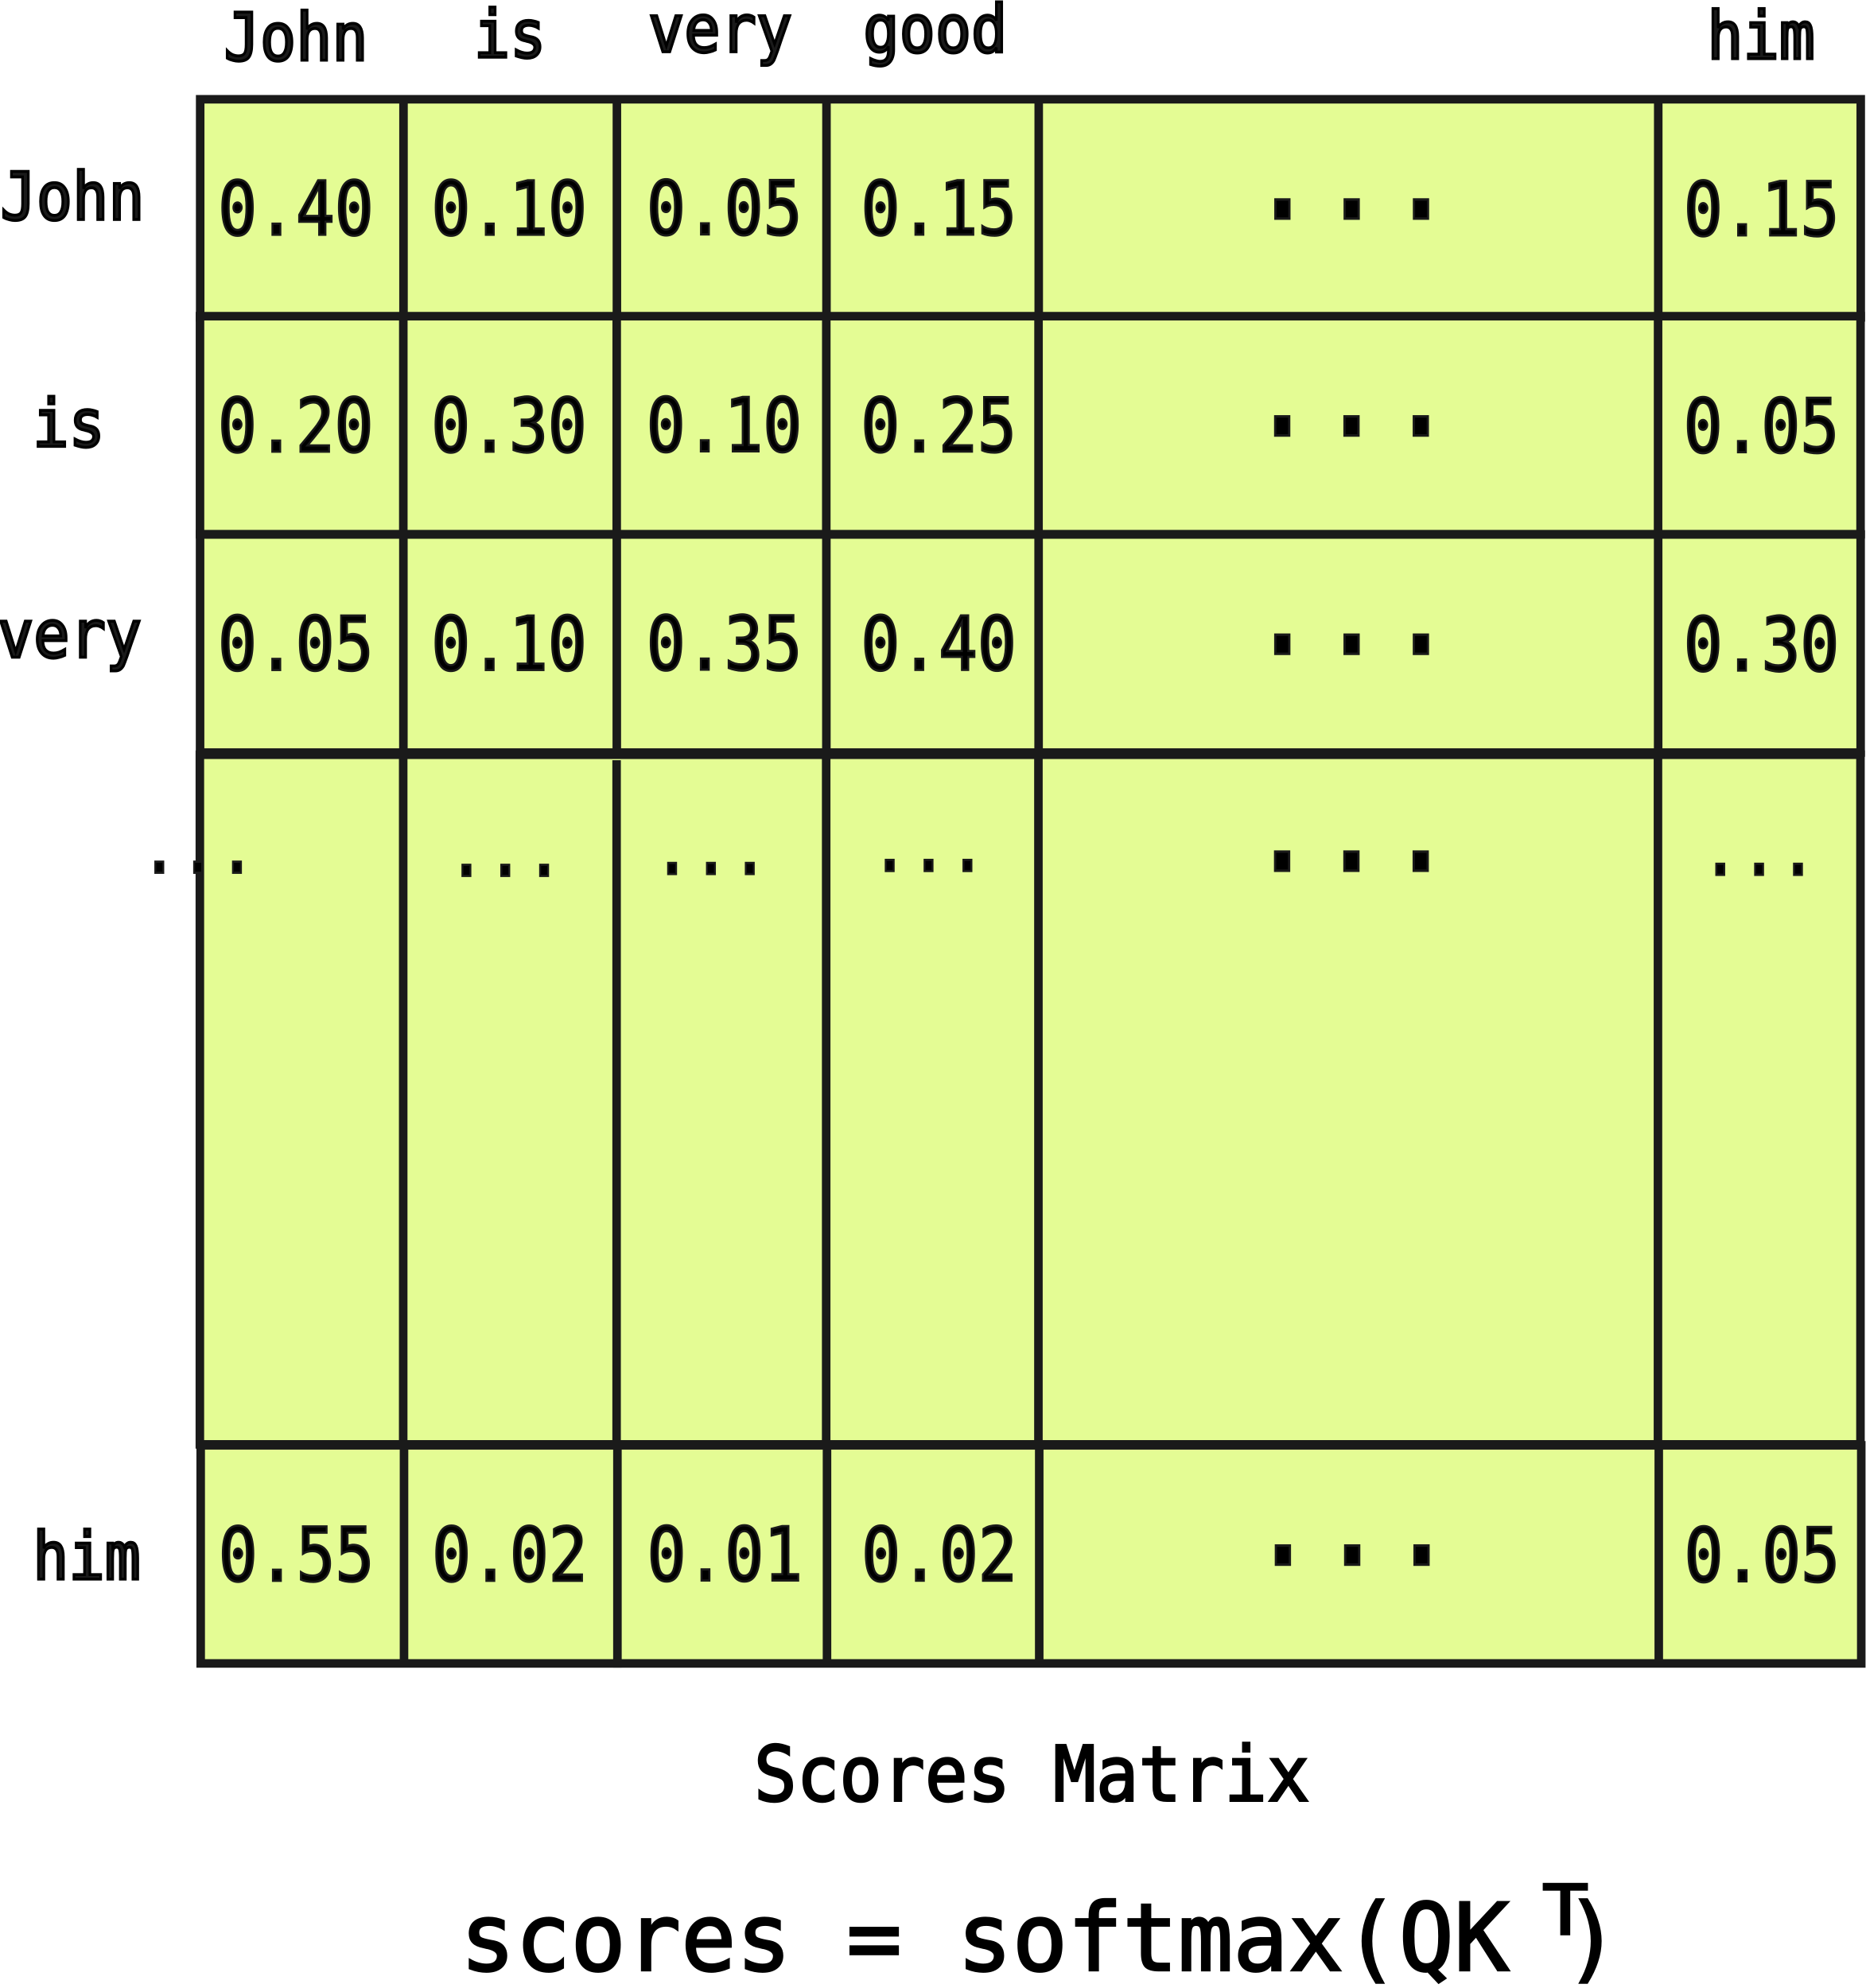
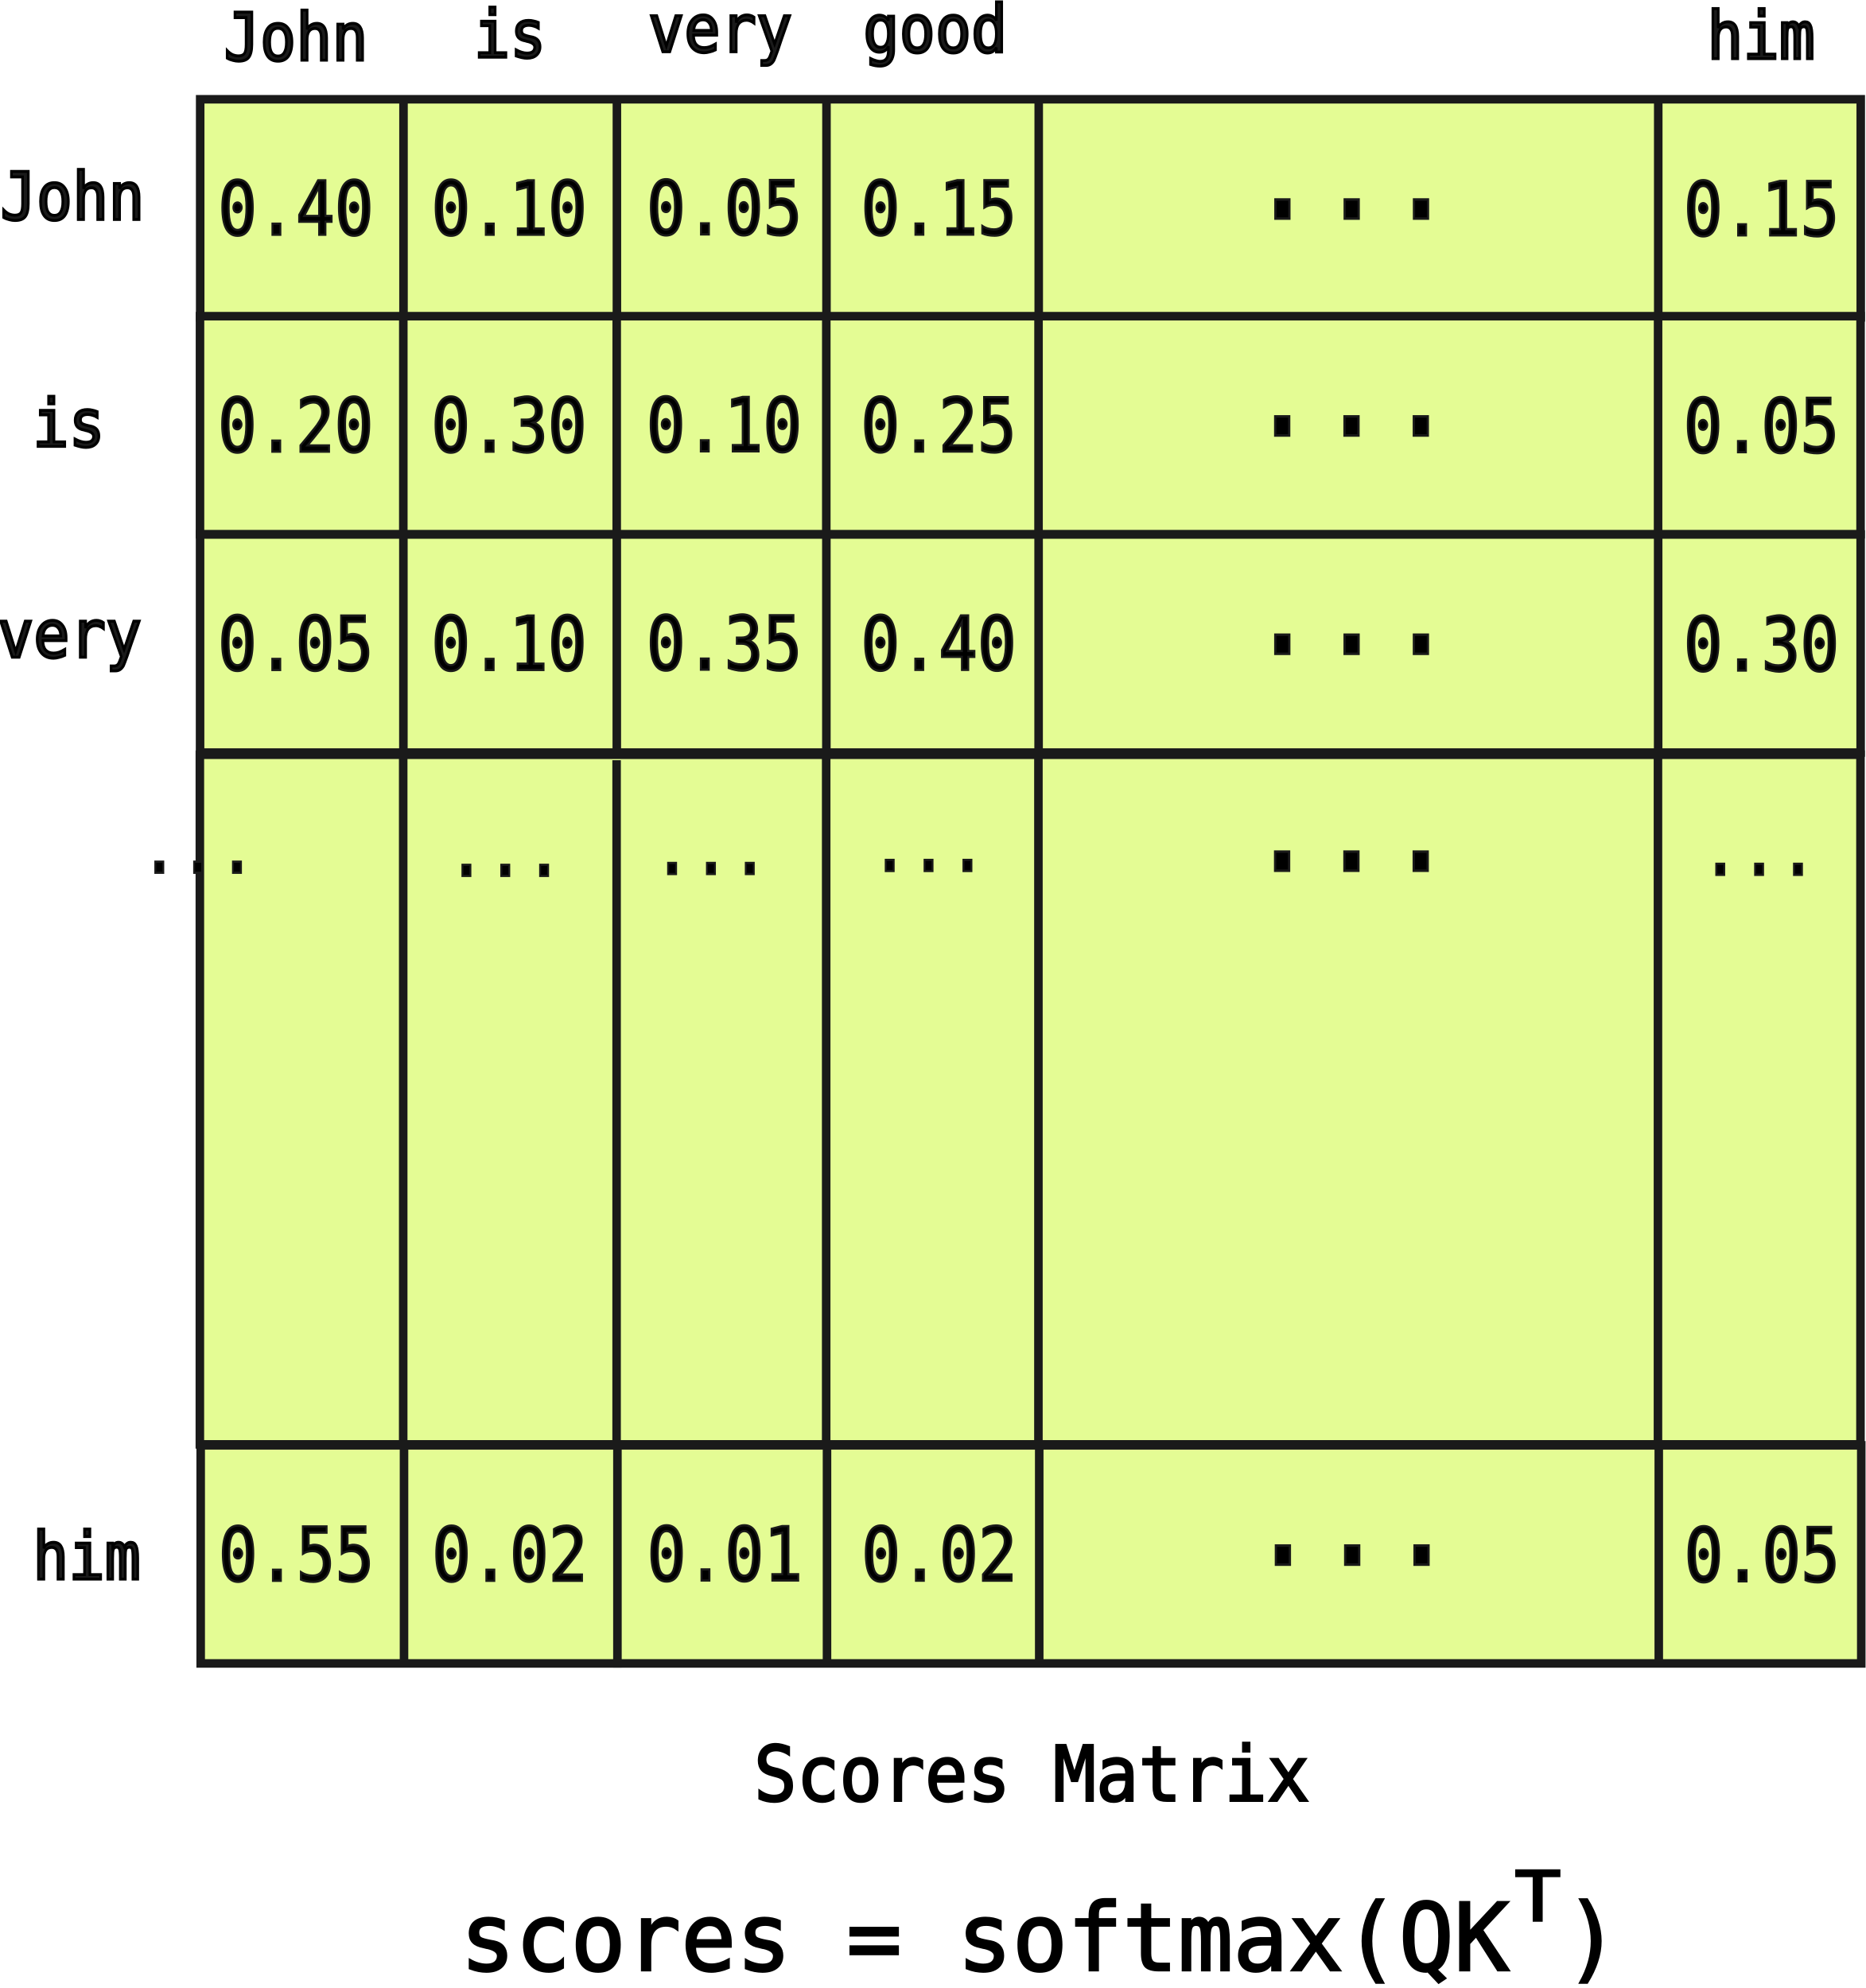
<svg xmlns="http://www.w3.org/2000/svg" width="149.585mm" height="159.444mm" viewBox="0 0 149.585 159.444" version="1.1" id="svg1">
  <defs id="defs1" />
  <g id="layer1" transform="translate(-35.99397,-65.32713)">
    <rect style="fill:#e4fc94;stroke:#1a1a1a;stroke-width:0.685;stroke-miterlimit:4.3;stroke-dasharray:none" id="rect3" width="133.15" height="17.492" x="52.045" y="73.289" />
    <path style="fill:#ff9955;stroke:#1a1a1a;stroke-width:0.685;stroke-miterlimit:4.3;stroke-dasharray:none" d="m 68.348,73.214 v 17.669" id="path3" />
    <path style="fill:#ff9955;stroke:#1a1a1a;stroke-width:0.685;stroke-miterlimit:4.3;stroke-dasharray:none" d="m 85.459,73.444 v 17.669" id="path3-2" />
    <path style="fill:#ff9955;stroke:#1a1a1a;stroke-width:0.685;stroke-miterlimit:4.3;stroke-dasharray:none" d="m 102.264,73.186 v 17.669" id="path3-7" />
    <path style="fill:#ff9955;stroke:#1a1a1a;stroke-width:0.685;stroke-miterlimit:4.3;stroke-dasharray:none" d="m 119.282,73.216 v 17.669" id="path3-7-8" />
    <path style="fill:#ff9955;stroke:#1a1a1a;stroke-width:0.685;stroke-miterlimit:4.3;stroke-dasharray:none" d="m 168.958,73.258 v 17.669" id="path3-7-8-3" />
    <text xml:space="preserve" style="font-size:5.562px;font-family:monospace;-inkscape-font-specification:monospace;writing-mode:lr-tb;direction:ltr;fill:#000000;stroke:#1a1a1a;stroke-width:0.165;stroke-miterlimit:4.3;stroke-dasharray:none" x="57.487" y="78.3" id="text4" transform="scale(0.9303928,1.074815)">
      <tspan id="tspan4" style="fill:#000000;stroke-width:0.165;stroke-dasharray:none" x="57.487" y="78.3">0.40</tspan>
    </text>
    <text xml:space="preserve" style="font-size:5.562px;font-family:monospace;-inkscape-font-specification:monospace;writing-mode:lr-tb;direction:ltr;fill:#000000;stroke:#1a1a1a;stroke-width:0.165;stroke-miterlimit:4.3;stroke-dasharray:none" x="75.879" y="78.3" id="text4-6" transform="scale(0.9303928,1.074815)">
      <tspan id="tspan4-5" style="fill:#000000;stroke-width:0.165;stroke-dasharray:none" x="75.879" y="78.3">0.10</tspan>
    </text>
    <text xml:space="preserve" style="font-size:5.562px;font-family:monospace;-inkscape-font-specification:monospace;writing-mode:lr-tb;direction:ltr;fill:#000000;stroke:#1a1a1a;stroke-width:0.165;stroke-miterlimit:4.3;stroke-dasharray:none" x="94.421" y="78.274" id="text4-6-7" transform="scale(0.9303928,1.074815)">
      <tspan id="tspan4-5-7" style="fill:#000000;stroke-width:0.165;stroke-dasharray:none" x="94.421" y="78.274">0.05</tspan>
    </text>
    <text xml:space="preserve" style="font-size:5.562px;font-family:monospace;-inkscape-font-specification:monospace;writing-mode:lr-tb;direction:ltr;fill:#000000;stroke:#1a1a1a;stroke-width:0.165;stroke-miterlimit:4.3;stroke-dasharray:none" x="112.901" y="78.286" id="text4-6-7-3" transform="scale(0.9303928,1.074815)">
      <tspan id="tspan4-5-7-6" style="fill:#000000;stroke-width:0.165;stroke-dasharray:none" x="112.901" y="78.286">0.15</tspan>
    </text>
    <text xml:space="preserve" style="font-size:5.562px;font-family:monospace;-inkscape-font-specification:monospace;writing-mode:lr-tb;direction:ltr;fill:#000000;stroke:#1a1a1a;stroke-width:0.165;stroke-miterlimit:4.3;stroke-dasharray:none" x="183.804" y="78.34" id="text4-6-7-3-0" transform="scale(0.9303928,1.074815)">
      <tspan id="tspan4-5-7-6-9" style="fill:#000000;stroke-width:0.165;stroke-dasharray:none" x="183.804" y="78.34">0.15</tspan>
    </text>
    <text xml:space="preserve" style="font-size:9.741px;font-family:monospace;-inkscape-font-specification:monospace;writing-mode:lr-tb;direction:ltr;fill:#000000;stroke:#1a1a1a;stroke-width:0.189;stroke-miterlimit:4.3;stroke-dasharray:none" x="143.555" y="78.526" id="text6" transform="scale(0.9477281,1.055155)">
      <tspan id="tspan6" style="stroke-width:0.189;stroke-dasharray:none" x="143.555" y="78.526">...</tspan>
    </text>
    <rect style="fill:#e4fc94;stroke:#1a1a1a;stroke-width:0.685;stroke-miterlimit:4.3;stroke-dasharray:none" id="rect3-3" width="133.15" height="17.492" x="52.086" y="181.248" />
    <path style="fill:#ff9955;stroke:#1a1a1a;stroke-width:0.685;stroke-miterlimit:4.3;stroke-dasharray:none" d="m 68.389,181.174 v 17.669" id="path3-21" />
    <path style="fill:#ff9955;stroke:#1a1a1a;stroke-width:0.685;stroke-miterlimit:4.3;stroke-dasharray:none" d="m 85.501,181.403 v 17.669" id="path3-2-4" />
    <path style="fill:#ff9955;stroke:#1a1a1a;stroke-width:0.685;stroke-miterlimit:4.3;stroke-dasharray:none" d="m 102.306,181.146 v 17.669" id="path3-7-7" />
    <path style="fill:#ff9955;stroke:#1a1a1a;stroke-width:0.685;stroke-miterlimit:4.3;stroke-dasharray:none" d="m 119.323,181.176 v 17.669" id="path3-7-8-6" />
    <path style="fill:#ff9955;stroke:#1a1a1a;stroke-width:0.685;stroke-miterlimit:4.3;stroke-dasharray:none" d="m 169,181.217 v 17.669" id="path3-7-8-3-7" />
    <text xml:space="preserve" style="font-size:5.562px;font-family:monospace;-inkscape-font-specification:monospace;writing-mode:lr-tb;direction:ltr;fill:#000000;stroke:#1a1a1a;stroke-width:0.165;stroke-miterlimit:4.3;stroke-dasharray:none" x="57.532" y="178.745" id="text4-1" transform="scale(0.9303928,1.074815)">
      <tspan id="tspan4-0" style="fill:#000000;stroke-width:0.165;stroke-dasharray:none" x="57.532" y="178.745">0.55</tspan>
    </text>
    <text xml:space="preserve" style="font-size:5.562px;font-family:monospace;-inkscape-font-specification:monospace;writing-mode:lr-tb;direction:ltr;fill:#000000;stroke:#1a1a1a;stroke-width:0.165;stroke-miterlimit:4.3;stroke-dasharray:none" x="75.924" y="178.745" id="text4-6-3" transform="scale(0.9303928,1.074815)">
      <tspan id="tspan4-5-0" style="fill:#000000;stroke-width:0.165;stroke-dasharray:none" x="75.924" y="178.745">0.02</tspan>
    </text>
    <text xml:space="preserve" style="font-size:5.562px;font-family:monospace;-inkscape-font-specification:monospace;writing-mode:lr-tb;direction:ltr;fill:#000000;stroke:#1a1a1a;stroke-width:0.165;stroke-miterlimit:4.3;stroke-dasharray:none" x="94.466" y="178.719" id="text4-6-7-9" transform="scale(0.9303928,1.074815)">
      <tspan id="tspan4-5-7-0" style="fill:#000000;stroke-width:0.165;stroke-dasharray:none" x="94.466" y="178.719">0.01</tspan>
    </text>
    <text xml:space="preserve" style="font-size:5.562px;font-family:monospace;-inkscape-font-specification:monospace;writing-mode:lr-tb;direction:ltr;fill:#000000;stroke:#1a1a1a;stroke-width:0.165;stroke-miterlimit:4.3;stroke-dasharray:none" x="112.946" y="178.731" id="text4-6-7-3-21" transform="scale(0.9303928,1.074815)">
      <tspan id="tspan4-5-7-6-6" style="fill:#000000;stroke-width:0.165;stroke-dasharray:none" x="112.946" y="178.731">0.02</tspan>
    </text>
    <text xml:space="preserve" style="font-size:5.562px;font-family:monospace;-inkscape-font-specification:monospace;writing-mode:lr-tb;direction:ltr;fill:#000000;stroke:#1a1a1a;stroke-width:0.165;stroke-miterlimit:4.3;stroke-dasharray:none" x="183.849" y="178.785" id="text4-6-7-3-0-2" transform="scale(0.9303928,1.074815)">
      <tspan id="tspan4-5-7-6-9-0" style="fill:#000000;stroke-width:0.165;stroke-dasharray:none" x="183.849" y="178.785">0.05</tspan>
    </text>
    <text xml:space="preserve" style="font-size:9.741px;font-family:monospace;-inkscape-font-specification:monospace;writing-mode:lr-tb;direction:ltr;fill:#000000;stroke:#1a1a1a;stroke-width:0.189;stroke-miterlimit:4.3;stroke-dasharray:none" x="143.599" y="180.843" id="text6-9" transform="scale(0.9477281,1.055155)">
      <tspan id="tspan6-4" style="stroke-width:0.189;stroke-dasharray:none" x="143.599" y="180.843">...</tspan>
    </text>
    <rect style="fill:#e4fc94;stroke:#1a1a1a;stroke-width:0.685;stroke-miterlimit:4.3;stroke-dasharray:none" id="rect3-0" width="133.15" height="17.492" x="52.03" y="90.686" />
    <path style="fill:#ff9955;stroke:#1a1a1a;stroke-width:0.685;stroke-miterlimit:4.3;stroke-dasharray:none" d="M 68.333,90.612 V 108.281" id="path3-1" />
    <path style="fill:#ff9955;stroke:#1a1a1a;stroke-width:0.685;stroke-miterlimit:4.3;stroke-dasharray:none" d="M 85.444,90.841 V 108.51" id="path3-2-3" />
    <path style="fill:#ff9955;stroke:#1a1a1a;stroke-width:0.685;stroke-miterlimit:4.3;stroke-dasharray:none" d="M 102.249,90.584 V 108.253" id="path3-7-1" />
    <path style="fill:#ff9955;stroke:#1a1a1a;stroke-width:0.685;stroke-miterlimit:4.3;stroke-dasharray:none" d="M 119.267,90.614 V 108.283" id="path3-7-8-7" />
    <path style="fill:#ff9955;stroke:#1a1a1a;stroke-width:0.685;stroke-miterlimit:4.3;stroke-dasharray:none" d="M 168.944,90.655 V 108.324" id="path3-7-8-3-1" />
    <text xml:space="preserve" style="font-size:5.562px;font-family:monospace;-inkscape-font-specification:monospace;writing-mode:lr-tb;direction:ltr;fill:#000000;stroke:#1a1a1a;stroke-width:0.165;stroke-miterlimit:4.3;stroke-dasharray:none" x="57.472" y="94.486" id="text4-0" transform="scale(0.9303928,1.074815)">
      <tspan id="tspan4-9" style="fill:#000000;stroke-width:0.165;stroke-dasharray:none" x="57.472" y="94.486">0.20</tspan>
    </text>
    <text xml:space="preserve" style="font-size:5.562px;font-family:monospace;-inkscape-font-specification:monospace;writing-mode:lr-tb;direction:ltr;fill:#000000;stroke:#1a1a1a;stroke-width:0.165;stroke-miterlimit:4.3;stroke-dasharray:none" x="75.863" y="94.486" id="text4-6-74" transform="scale(0.9303928,1.074815)">
      <tspan id="tspan4-5-8" style="fill:#000000;stroke-width:0.165;stroke-dasharray:none" x="75.863" y="94.486">0.30</tspan>
    </text>
    <text xml:space="preserve" style="font-size:5.562px;font-family:monospace;-inkscape-font-specification:monospace;writing-mode:lr-tb;direction:ltr;fill:#000000;stroke:#1a1a1a;stroke-width:0.165;stroke-miterlimit:4.3;stroke-dasharray:none" x="94.405" y="94.461" id="text4-6-7-38" transform="scale(0.9303928,1.074815)">
      <tspan id="tspan4-5-7-1" style="fill:#000000;stroke-width:0.165;stroke-dasharray:none" x="94.405" y="94.461">0.10</tspan>
    </text>
    <text xml:space="preserve" style="font-size:5.562px;font-family:monospace;-inkscape-font-specification:monospace;writing-mode:lr-tb;direction:ltr;fill:#000000;stroke:#1a1a1a;stroke-width:0.165;stroke-miterlimit:4.3;stroke-dasharray:none" x="112.885" y="94.473" id="text4-6-7-3-2" transform="scale(0.9303928,1.074815)">
      <tspan id="tspan4-5-7-6-96" style="fill:#000000;stroke-width:0.165;stroke-dasharray:none" x="112.885" y="94.473">0.25</tspan>
    </text>
    <text xml:space="preserve" style="font-size:5.562px;font-family:monospace;-inkscape-font-specification:monospace;writing-mode:lr-tb;direction:ltr;fill:#000000;stroke:#1a1a1a;stroke-width:0.165;stroke-miterlimit:4.3;stroke-dasharray:none" x="183.788" y="94.527" id="text4-6-7-3-0-5" transform="scale(0.9303928,1.074815)">
      <tspan id="tspan4-5-7-6-9-2" style="fill:#000000;stroke-width:0.165;stroke-dasharray:none" x="183.788" y="94.527">0.05</tspan>
    </text>
    <text xml:space="preserve" style="font-size:9.741px;font-family:monospace;-inkscape-font-specification:monospace;writing-mode:lr-tb;direction:ltr;fill:#000000;stroke:#1a1a1a;stroke-width:0.189;stroke-miterlimit:4.3;stroke-dasharray:none" x="143.539" y="95.014" id="text6-3" transform="scale(0.9477281,1.055155)">
      <tspan id="tspan6-9" style="stroke-width:0.189;stroke-dasharray:none" x="143.539" y="95.014">...</tspan>
    </text>
    <rect style="fill:#e4fc94;stroke:#1a1a1a;stroke-width:0.685;stroke-miterlimit:4.3;stroke-dasharray:none" id="rect3-03" width="133.15" height="17.492" x="52.036" y="108.195" />
    <path style="fill:#ff9955;stroke:#1a1a1a;stroke-width:0.685;stroke-miterlimit:4.3;stroke-dasharray:none" d="m 68.339,108.121 v 17.669" id="path3-9" />
    <path style="fill:#ff9955;stroke:#1a1a1a;stroke-width:0.685;stroke-miterlimit:4.3;stroke-dasharray:none" d="m 85.45,108.35 v 17.669" id="path3-2-8" />
    <path style="fill:#ff9955;stroke:#1a1a1a;stroke-width:0.685;stroke-miterlimit:4.3;stroke-dasharray:none" d="M 102.255,108.093 V 125.763" id="path3-7-9" />
    <path style="fill:#ff9955;stroke:#1a1a1a;stroke-width:0.685;stroke-miterlimit:4.3;stroke-dasharray:none" d="m 119.273,108.123 v 17.669" id="path3-7-8-9" />
    <path style="fill:#ff9955;stroke:#1a1a1a;stroke-width:0.685;stroke-miterlimit:4.3;stroke-dasharray:none" d="m 168.95,108.165 v 17.669" id="path3-7-8-3-5" />
    <text xml:space="preserve" style="font-size:5.562px;font-family:monospace;-inkscape-font-specification:monospace;writing-mode:lr-tb;direction:ltr;fill:#000000;stroke:#1a1a1a;stroke-width:0.165;stroke-miterlimit:4.3;stroke-dasharray:none" x="57.478" y="110.777" id="text4-3" transform="scale(0.9303928,1.074815)">
      <tspan id="tspan4-8" style="fill:#000000;stroke-width:0.165;stroke-dasharray:none" x="57.478" y="110.777">0.05</tspan>
    </text>
    <text xml:space="preserve" style="font-size:5.562px;font-family:monospace;-inkscape-font-specification:monospace;writing-mode:lr-tb;direction:ltr;fill:#000000;stroke:#1a1a1a;stroke-width:0.165;stroke-miterlimit:4.3;stroke-dasharray:none" x="75.869" y="110.777" id="text4-6-4" transform="scale(0.9303928,1.074815)">
      <tspan id="tspan4-5-77" style="fill:#000000;stroke-width:0.165;stroke-dasharray:none" x="75.869" y="110.777">0.10</tspan>
    </text>
    <text xml:space="preserve" style="font-size:5.562px;font-family:monospace;-inkscape-font-specification:monospace;writing-mode:lr-tb;direction:ltr;fill:#000000;stroke:#1a1a1a;stroke-width:0.165;stroke-miterlimit:4.3;stroke-dasharray:none" x="94.412" y="110.751" id="text4-6-7-1" transform="scale(0.9303928,1.074815)">
      <tspan id="tspan4-5-7-2" style="fill:#000000;stroke-width:0.165;stroke-dasharray:none" x="94.412" y="110.751">0.35</tspan>
    </text>
    <text xml:space="preserve" style="font-size:5.562px;font-family:monospace;-inkscape-font-specification:monospace;writing-mode:lr-tb;direction:ltr;fill:#000000;stroke:#1a1a1a;stroke-width:0.165;stroke-miterlimit:4.3;stroke-dasharray:none" x="112.892" y="110.764" id="text4-6-7-3-8" transform="scale(0.9303928,1.074815)">
      <tspan id="tspan4-5-7-6-7" style="fill:#000000;stroke-width:0.165;stroke-dasharray:none" x="112.892" y="110.764">0.40</tspan>
    </text>
    <text xml:space="preserve" style="font-size:5.562px;font-family:monospace;-inkscape-font-specification:monospace;writing-mode:lr-tb;direction:ltr;fill:#000000;stroke:#1a1a1a;stroke-width:0.165;stroke-miterlimit:4.3;stroke-dasharray:none" x="183.795" y="110.817" id="text4-6-7-3-0-4" transform="scale(0.9303928,1.074815)">
      <tspan id="tspan4-5-7-6-9-26" style="fill:#000000;stroke-width:0.165;stroke-dasharray:none" x="183.795" y="110.817">0.30</tspan>
    </text>
    <text xml:space="preserve" style="font-size:9.741px;font-family:monospace;-inkscape-font-specification:monospace;writing-mode:lr-tb;direction:ltr;fill:#000000;stroke:#1a1a1a;stroke-width:0.189;stroke-miterlimit:4.3;stroke-dasharray:none" x="143.546" y="111.608" id="text6-5" transform="scale(0.9477281,1.055155)">
      <tspan id="tspan6-3" style="stroke-width:0.189;stroke-dasharray:none" x="143.546" y="111.608">...</tspan>
    </text>
    <rect style="fill:#e4fc94;stroke:#1a1a1a;stroke-width:0.686;stroke-miterlimit:4.3;stroke-dasharray:none" id="rect3-0-0" width="133.154" height="55.312" x="52.019" y="125.859" />
    <path style="fill:#ff9955;stroke:#1a1a1a;stroke-width:0.685;stroke-miterlimit:4.3;stroke-dasharray:none" d="M 68.324,125.577 V 181.064" id="path3-1-2" />
    <path style="fill:#ff9955;stroke:#1a1a1a;stroke-width:0.681;stroke-miterlimit:4.3;stroke-dasharray:none" d="m 85.435,126.298 v 54.906" id="path3-2-3-0" />
    <path style="fill:#ff9955;stroke:#1a1a1a;stroke-width:0.685;stroke-miterlimit:4.3;stroke-dasharray:none" d="m 102.24,125.491 v 55.486" id="path3-7-1-0" />
    <path style="fill:#ff9955;stroke:#1a1a1a;stroke-width:0.685;stroke-miterlimit:4.3;stroke-dasharray:none" d="m 119.258,125.584 v 55.486" id="path3-7-8-7-3" />
    <path style="fill:#ff9955;stroke:#1a1a1a;stroke-width:0.685;stroke-miterlimit:4.3;stroke-dasharray:none" d="m 168.935,125.715 v 55.486" id="path3-7-8-3-1-3" />
    <text xml:space="preserve" style="font-size:5.562px;font-family:monospace;-inkscape-font-specification:monospace;text-align:center;writing-mode:lr-tb;direction:ltr;text-anchor:middle;fill:#000000;stroke:#1a1a1a;stroke-width:0.165;stroke-miterlimit:4.3;stroke-dasharray:none" x="64.135" y="125.907" id="text4-0-8" transform="scale(0.9303928,1.074815)">
      <tspan id="tspan4-9-8" style="fill:#000000;stroke-width:0.165;stroke-dasharray:none" x="64.135" y="125.907">...</tspan>
    </text>
    <text xml:space="preserve" style="font-size:5.562px;font-family:monospace;-inkscape-font-specification:monospace;writing-mode:lr-tb;direction:ltr;fill:#000000;stroke:#1a1a1a;stroke-width:0.165;stroke-miterlimit:4.3;stroke-dasharray:none" x="77.21" y="126.141" id="text4-6-74-3" transform="scale(0.9303928,1.074815)">
      <tspan id="tspan4-5-8-2" style="fill:#000000;stroke-width:0.165;stroke-dasharray:none" x="77.21" y="126.141">...</tspan>
    </text>
    <text xml:space="preserve" style="font-size:5.562px;font-family:monospace;-inkscape-font-specification:monospace;writing-mode:lr-tb;direction:ltr;fill:#000000;stroke:#1a1a1a;stroke-width:0.165;stroke-miterlimit:4.3;stroke-dasharray:none" x="94.939" y="125.998" id="text4-6-7-38-1" transform="scale(0.9303928,1.074815)">
      <tspan id="tspan4-5-7-1-0" style="fill:#000000;stroke-width:0.165;stroke-dasharray:none" x="94.939" y="125.998">... </tspan>
    </text>
    <text xml:space="preserve" style="font-size:5.562px;font-family:monospace;-inkscape-font-specification:monospace;writing-mode:lr-tb;direction:ltr;fill:#000000;stroke:#1a1a1a;stroke-width:0.165;stroke-miterlimit:4.3;stroke-dasharray:none" x="113.69" y="125.776" id="text4-6-7-3-2-5" transform="scale(0.9303928,1.074815)">
      <tspan id="tspan4-5-7-6-96-5" style="fill:#000000;stroke-width:0.165;stroke-dasharray:none" x="113.69" y="125.776">...</tspan>
    </text>
    <text xml:space="preserve" style="font-size:5.562px;font-family:monospace;-inkscape-font-specification:monospace;writing-mode:lr-tb;direction:ltr;fill:#000000;stroke:#1a1a1a;stroke-width:0.165;stroke-miterlimit:4.3;stroke-dasharray:none" x="185.271" y="126.065" id="text4-6-7-3-0-5-1" transform="scale(0.9303928,1.074815)">
      <tspan id="tspan4-5-7-6-9-2-4" style="fill:#000000;stroke-width:0.165;stroke-dasharray:none" x="185.271" y="126.065">...</tspan>
    </text>
    <text xml:space="preserve" style="font-size:9.741px;font-family:monospace;-inkscape-font-specification:monospace;writing-mode:lr-tb;direction:ltr;fill:#000000;stroke:#1a1a1a;stroke-width:0.189;stroke-miterlimit:4.3;stroke-dasharray:none" x="143.53" y="128.097" id="text6-3-4" transform="scale(0.9477281,1.055155)">
      <tspan id="tspan6-9-7" style="stroke-width:0.189;stroke-dasharray:none" x="143.53" y="128.097">...</tspan>
    </text>
    <text xml:space="preserve" style="font-size:5.032px;font-family:monospace;-inkscape-font-specification:monospace;writing-mode:lr-tb;direction:ltr;fill:#1a1a1a;stroke:#000000;stroke-width:0.22;stroke-dasharray:none" x="56.64" y="66.828" id="text5" transform="scale(0.9526128,1.049744)">
      <tspan id="tspan3" style="fill:#1a1a1a;stroke-width:0.22;stroke-dasharray:none" x="56.64" y="66.828">John</tspan>
    </text>
    <text xml:space="preserve" style="font-size:5.032px;font-family:monospace;-inkscape-font-specification:monospace;writing-mode:lr-tb;direction:ltr;fill:#1a1a1a;stroke:#000000;stroke-width:0.22;stroke-dasharray:none" x="37.826" y="79" id="text5-8" transform="scale(0.9526128,1.049744)">
      <tspan id="tspan3-57" style="fill:#1a1a1a;stroke-width:0.22;stroke-dasharray:none" x="37.826" y="79">John</tspan>
    </text>
    <text xml:space="preserve" style="font-size:5.032px;font-family:monospace;-inkscape-font-specification:monospace;writing-mode:lr-tb;direction:ltr;fill:#1a1a1a;stroke:#000000;stroke-width:0.22;stroke-dasharray:none" x="77.679" y="66.602" id="text5-6" transform="scale(0.9526128,1.049744)">
      <tspan id="tspan3-9" style="fill:#1a1a1a;stroke-width:0.22;stroke-dasharray:none" x="77.679" y="66.602">is</tspan>
    </text>
    <text xml:space="preserve" style="font-size:5.032px;font-family:monospace;-inkscape-font-specification:monospace;writing-mode:lr-tb;direction:ltr;fill:#1a1a1a;stroke:#000000;stroke-width:0.22;stroke-dasharray:none" x="40.545" y="96.335" id="text5-6-2" transform="scale(0.9526128,1.049744)">
      <tspan id="tspan3-9-1" style="fill:#1a1a1a;stroke-width:0.22;stroke-dasharray:none" x="40.545" y="96.335">is</tspan>
    </text>
    <text xml:space="preserve" style="font-size:5.032px;font-family:monospace;-inkscape-font-specification:monospace;writing-mode:lr-tb;direction:ltr;fill:#1a1a1a;stroke:#000000;stroke-width:0.22;stroke-dasharray:none" x="92.353" y="66.182" id="text5-66" transform="scale(0.9526128,1.049744)">
      <tspan id="tspan3-5" style="fill:#1a1a1a;stroke-width:0.22;stroke-dasharray:none" x="92.353" y="66.182">very</tspan>
    </text>
    <text xml:space="preserve" style="font-size:5.032px;font-family:monospace;-inkscape-font-specification:monospace;writing-mode:lr-tb;direction:ltr;fill:#1a1a1a;stroke:#000000;stroke-width:0.22;stroke-dasharray:none" x="37.588" y="112.44" id="text5-66-7" transform="scale(0.9526128,1.049744)">
      <tspan id="tspan3-5-9" style="fill:#1a1a1a;stroke-width:0.22;stroke-dasharray:none" x="37.588" y="112.44">very</tspan>
    </text>
    <text xml:space="preserve" style="font-size:5.032px;font-family:monospace;-inkscape-font-specification:monospace;writing-mode:lr-tb;direction:ltr;fill:#1a1a1a;stroke:#000000;stroke-width:0.22;stroke-dasharray:none" x="110.449" y="66.202" id="text5-2" transform="scale(0.9526128,1.049744)">
      <tspan id="tspan3-58" style="fill:#1a1a1a;stroke-width:0.22;stroke-dasharray:none" x="110.449" y="66.202">good</tspan>
    </text>
    <text xml:space="preserve" style="font-size:5.032px;font-family:monospace;-inkscape-font-specification:monospace;writing-mode:lr-tb;direction:ltr;fill:#1a1a1a;stroke:#000000;stroke-width:0.22;stroke-dasharray:none" x="181.477" y="66.711" id="text5-7" transform="scale(0.9526128,1.049744)">
      <tspan id="tspan3-0" style="fill:#1a1a1a;stroke-width:0.22;stroke-dasharray:none" x="181.477" y="66.711">him</tspan>
    </text>
    <text xml:space="preserve" style="font-size:5.032px;font-family:monospace;-inkscape-font-specification:monospace;writing-mode:lr-tb;direction:ltr;fill:#1a1a1a;stroke:#000000;stroke-width:0.22;stroke-dasharray:none" x="40.538" y="182.878" id="text5-7-1" transform="scale(0.9526128,1.049744)">
      <tspan id="tspan3-0-2" style="fill:#1a1a1a;stroke-width:0.22;stroke-dasharray:none" x="40.538" y="182.878">him</tspan>
    </text>
    <text xml:space="preserve" style="font-size:5.913px;font-family:monospace;-inkscape-font-specification:monospace;writing-mode:lr-tb;direction:ltr;fill:#000000;stroke:#000000;stroke-width:0.165;stroke-dasharray:none" x="100.137" y="202.032" id="text7" transform="scale(0.9631518,1.038258)">
      <tspan id="tspan7" style="stroke-width:0.165;stroke-dasharray:none" x="100.137" y="202.032">Scores Matrix</tspan>
    </text>
    <text xml:space="preserve" style="font-size:7.435px;font-family:monospace;-inkscape-font-specification:monospace;writing-mode:lr-tb;direction:ltr;baseline-shift:baseline;fill:#000000;stroke:#000000;stroke-width:0.165;stroke-dasharray:none" x="73.686" y="220.936" id="text8" transform="scale(0.9891664,1.010952)">
      <tspan id="tspan8" style="baseline-shift:baseline;stroke-width:0.165;stroke-dasharray:none" x="73.686" y="220.936">scores = softmax(QK )</tspan>
    </text>
-     <text xml:space="preserve" style="font-size:5.843px;font-family:monospace;-inkscape-font-specification:monospace;writing-mode:lr-tb;direction:ltr;fill:#000000;stroke:#000000;stroke-width:0.179;stroke-dasharray:none" x="151.035" y="233.023" id="text9" transform="scale(1.056988,0.9460843)">
-       <tspan id="tspan9" style="stroke-width:0.179;stroke-dasharray:none" x="151.035" y="233.023">T</tspan>
+     <text xml:space="preserve" style="font-size:5.843px;font-family:monospace;-inkscape-font-specification:monospace;writing-mode:lr-tb;direction:ltr;fill:#000000;stroke:#000000;stroke-width:0.179;stroke-dasharray:none" x="148.947" y="231.877" id="text9" transform="scale(1.056988,0.9460844)">
+       <tspan id="tspan9" style="stroke-width:0.179;stroke-dasharray:none" x="148.947" y="231.877">T</tspan>
    </text>
  </g>
</svg>
